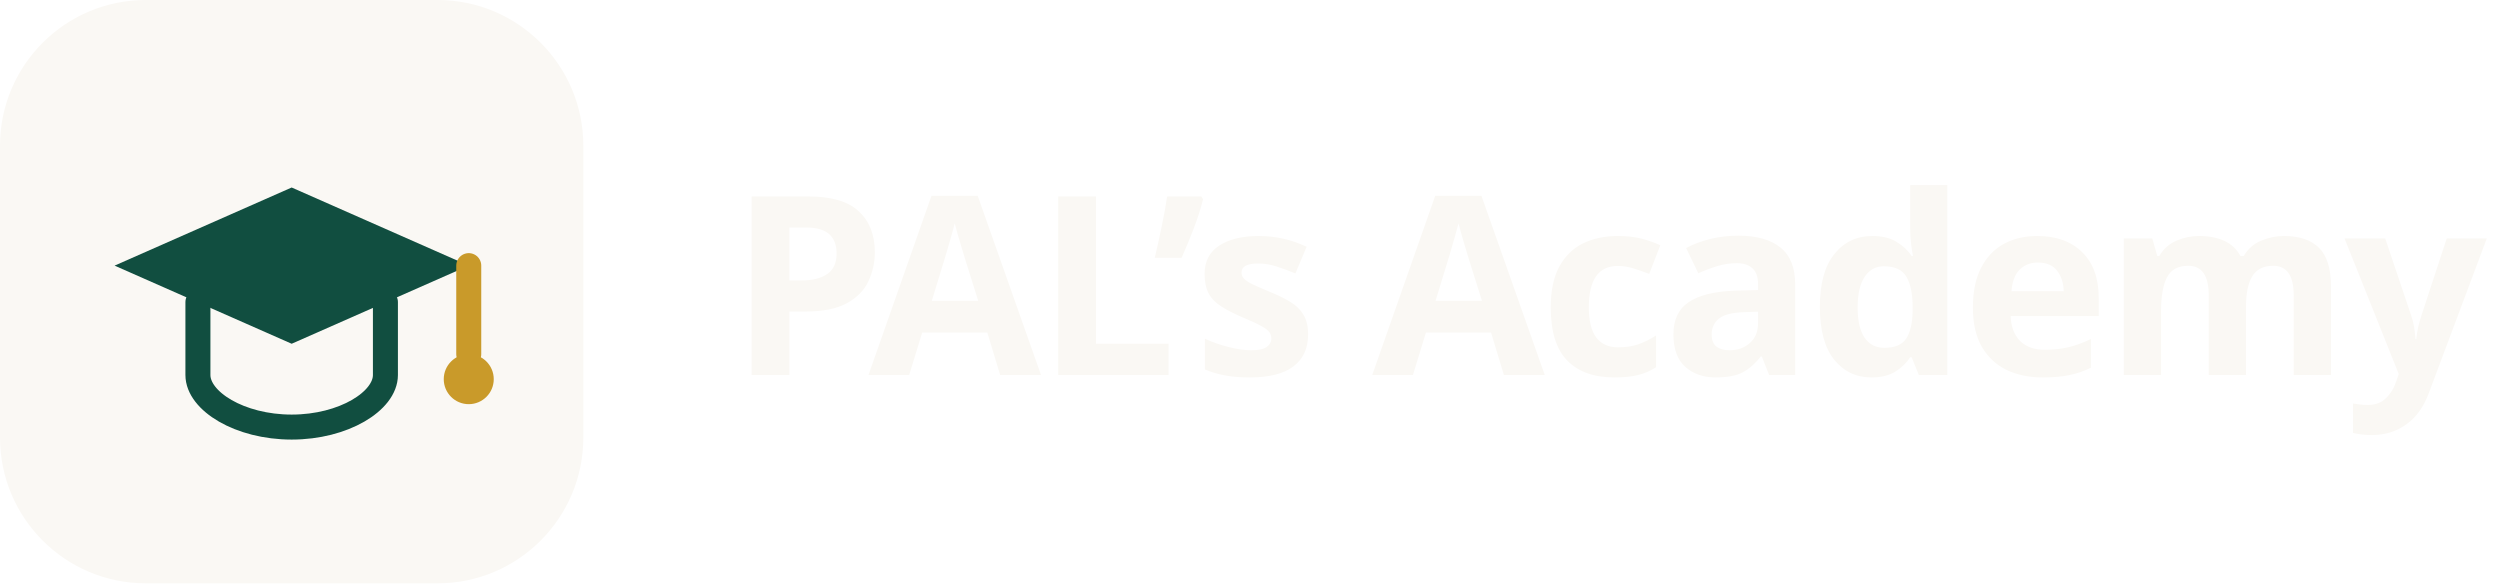
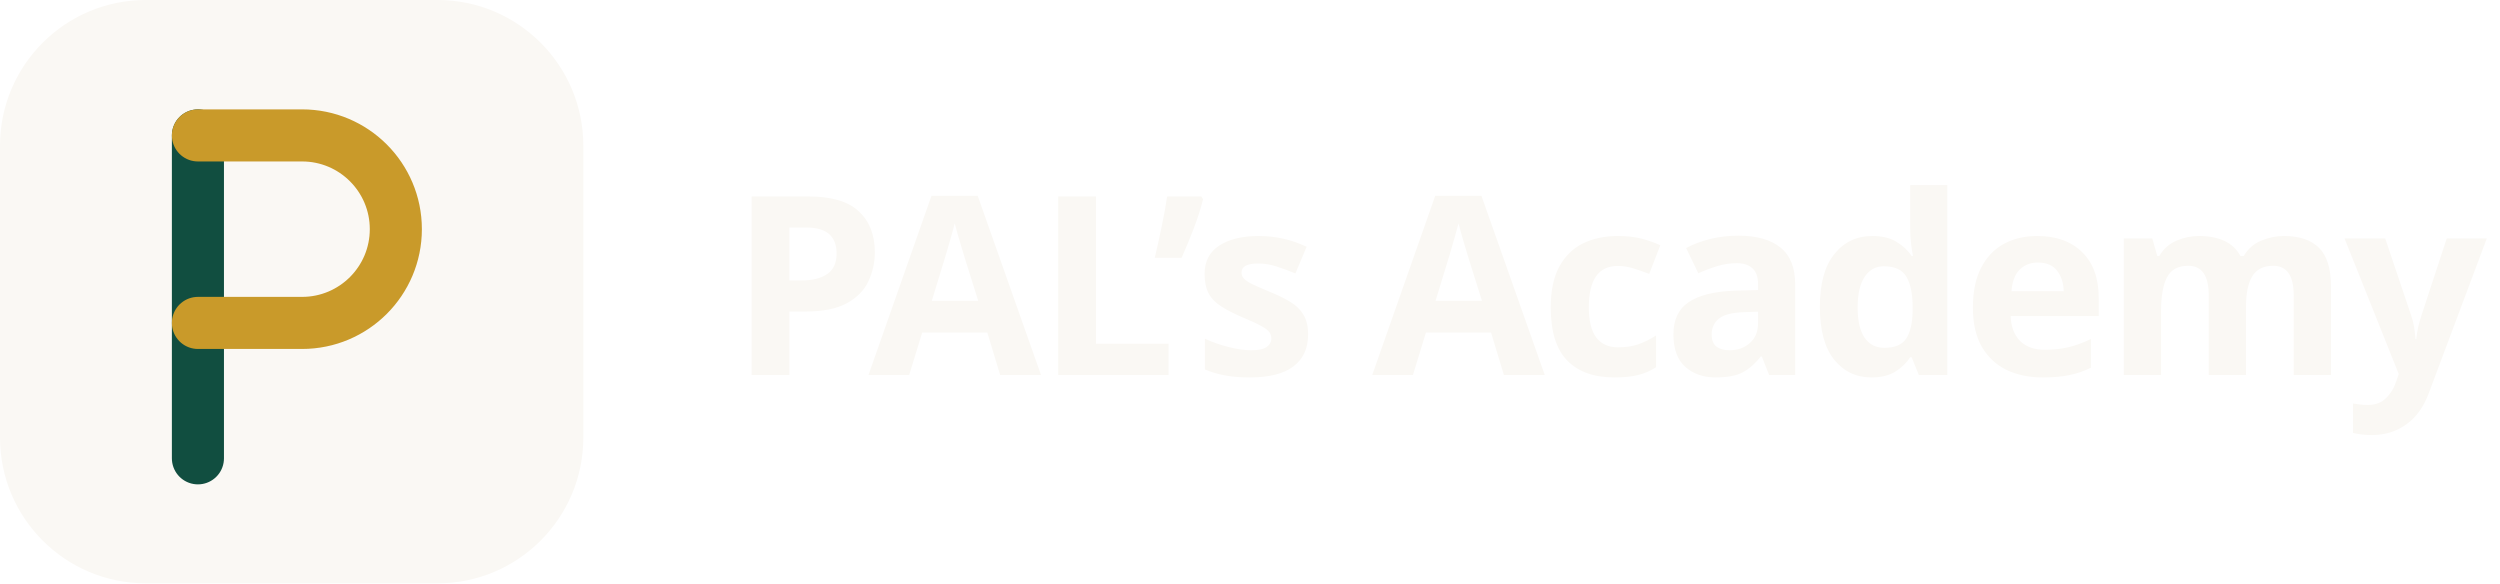
<svg xmlns="http://www.w3.org/2000/svg" viewBox="0 0 240 56" fill="none">
  <rect x="0" y="0" width="56" height="56" rx="14" fill="#FAF8F4" />
-   <path d="M11 25.5 L28 18 L45 25.5 L28 33 Z" fill="#114E40" />
-   <path d="M19 29 V36 C19 38.5 23 41 28 41 C33 41 37 38.5 37 36 V29" stroke="#114E40" stroke-width="2.4" stroke-linecap="round" fill="none" />
-   <path d="M45 25.5 V34" stroke="#C99A2A" stroke-width="2.4" stroke-linecap="round" />
-   <circle cx="45" cy="36.4" r="2.4" fill="#C99A2A" />
+   <path d="M19 44 V13" stroke="#114E40" stroke-width="5" stroke-linecap="round" />
+   <path d="M19 13 H29 A9 9 0 0 1 29 31 H19" stroke="#C99A2A" stroke-width="5" stroke-linecap="round" stroke-linejoin="round" fill="none" />
  <text x="70" y="36" font-family="DM Sans, system-ui, sans-serif" font-size="24" font-weight="700" fill="#FAF8F4" letter-spacing="-0.5">PAL’s Academy</text>
</svg>
